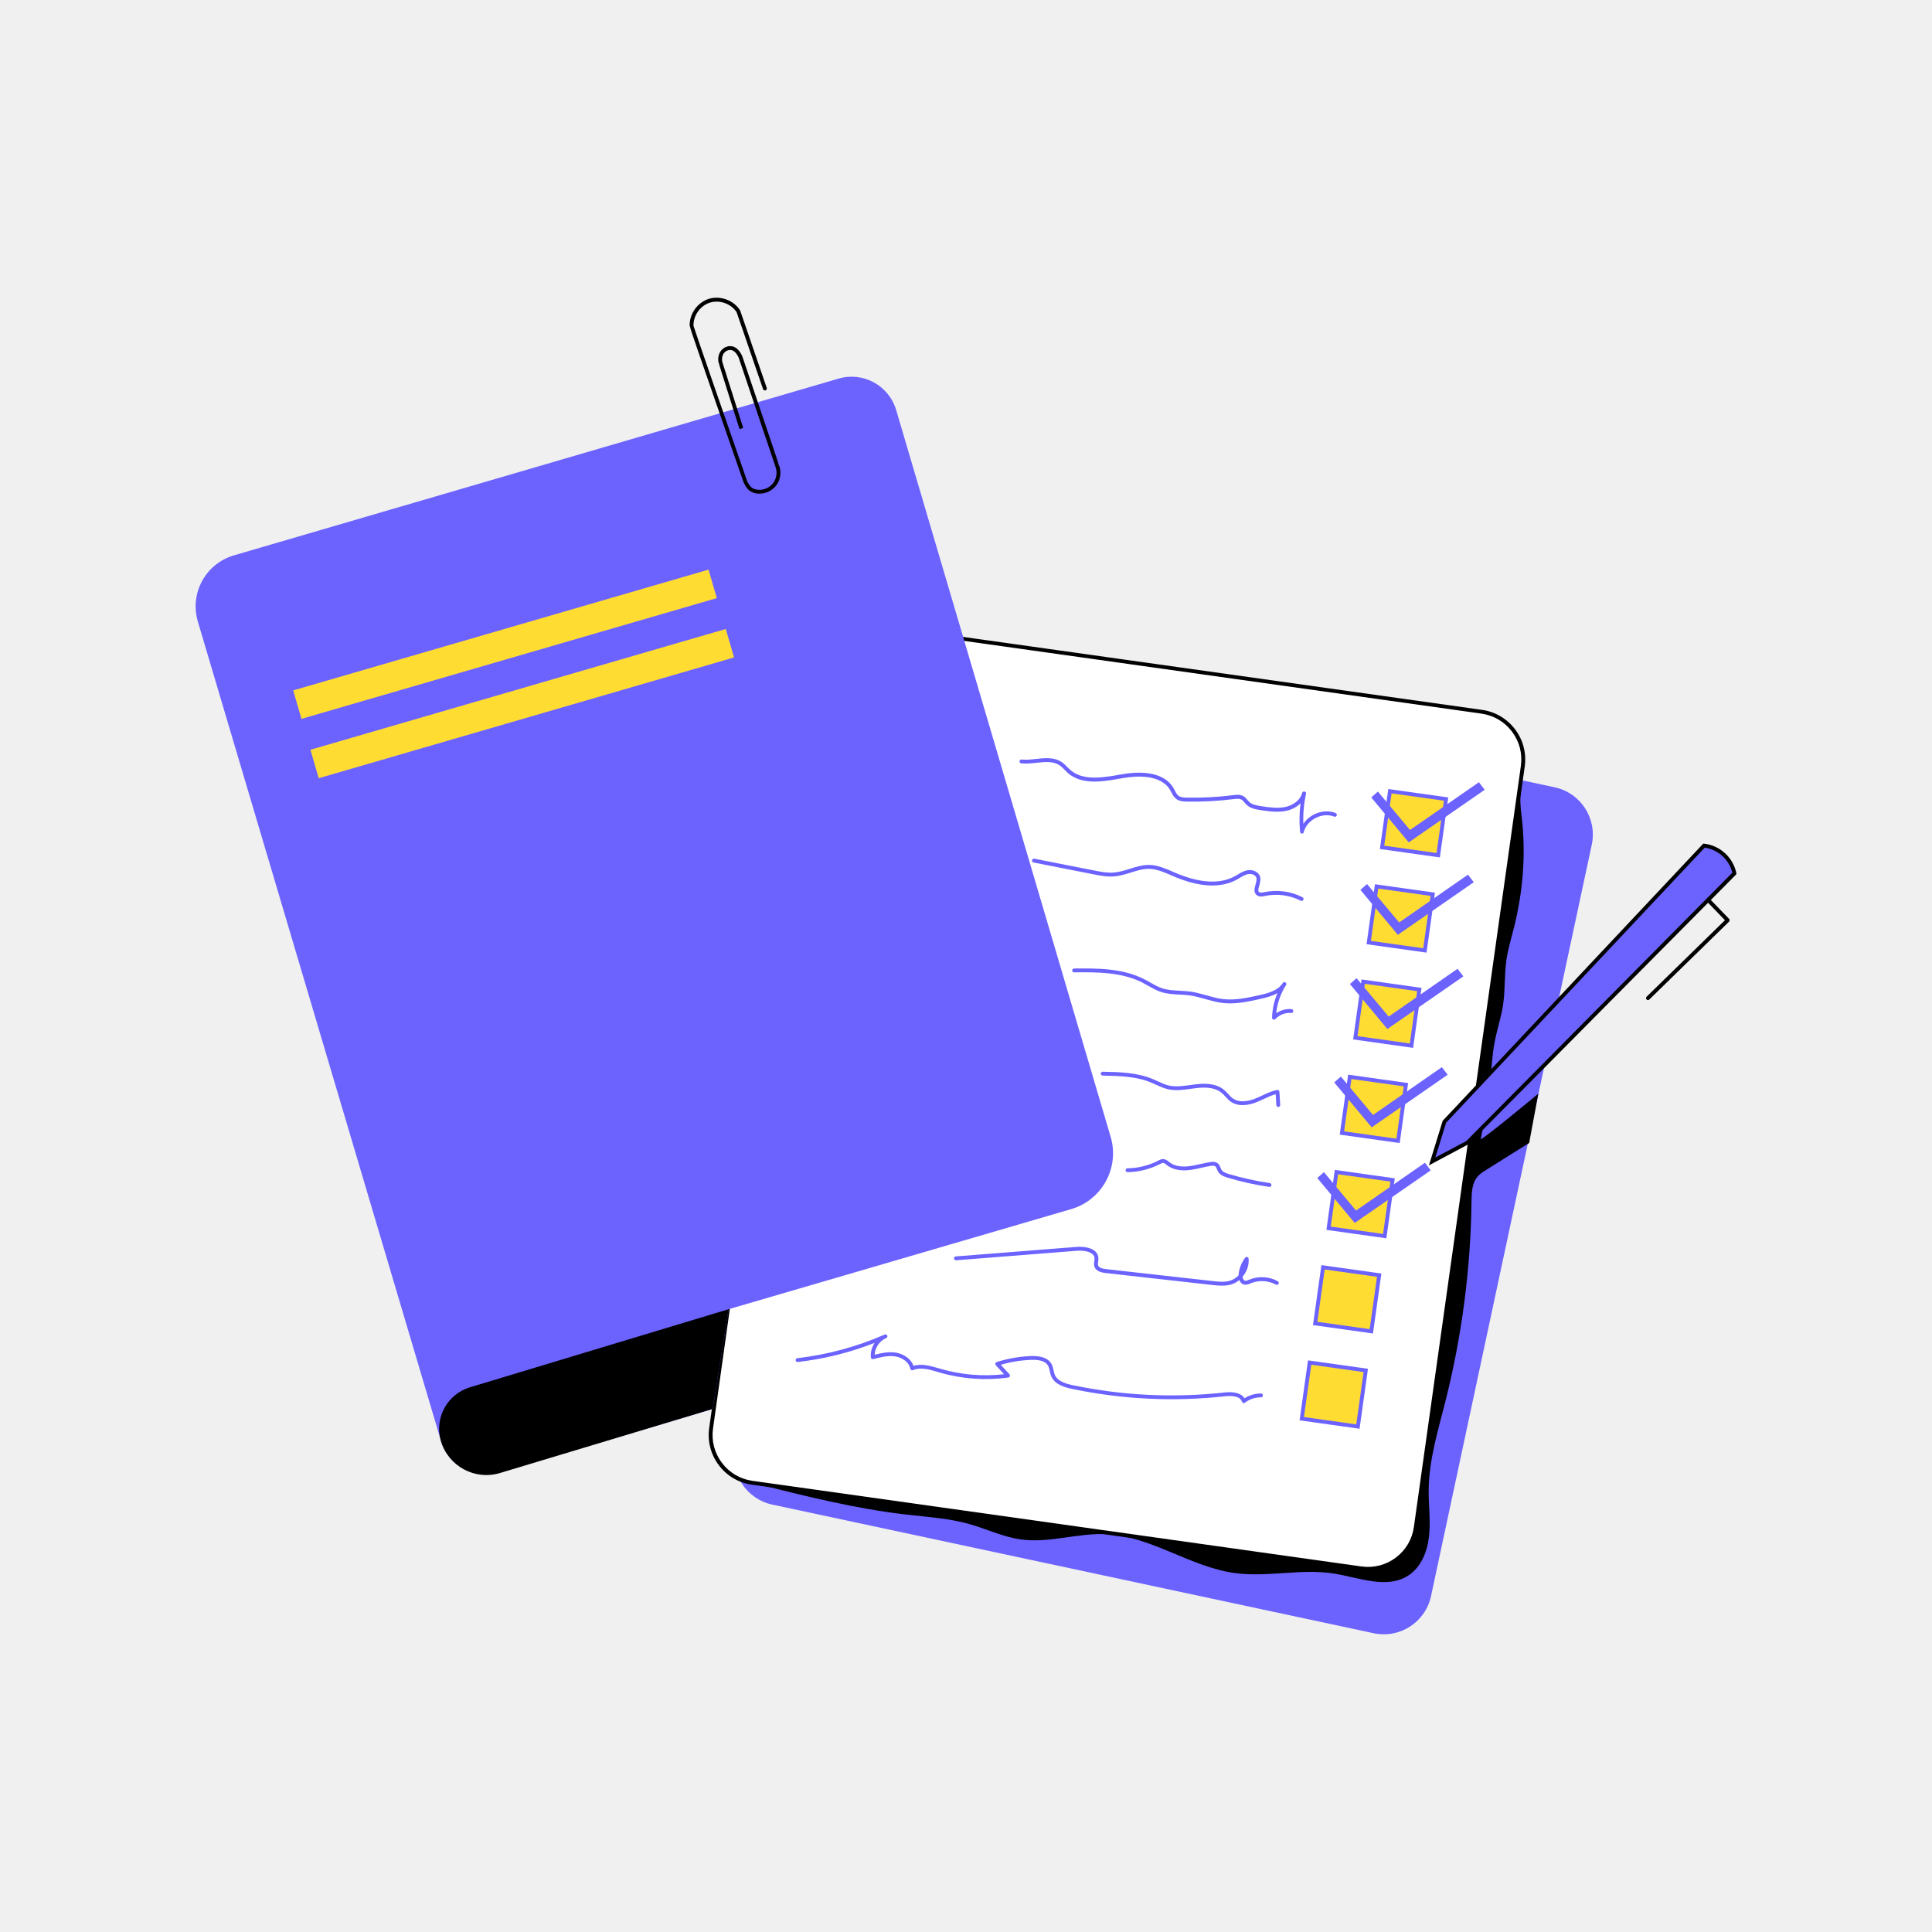
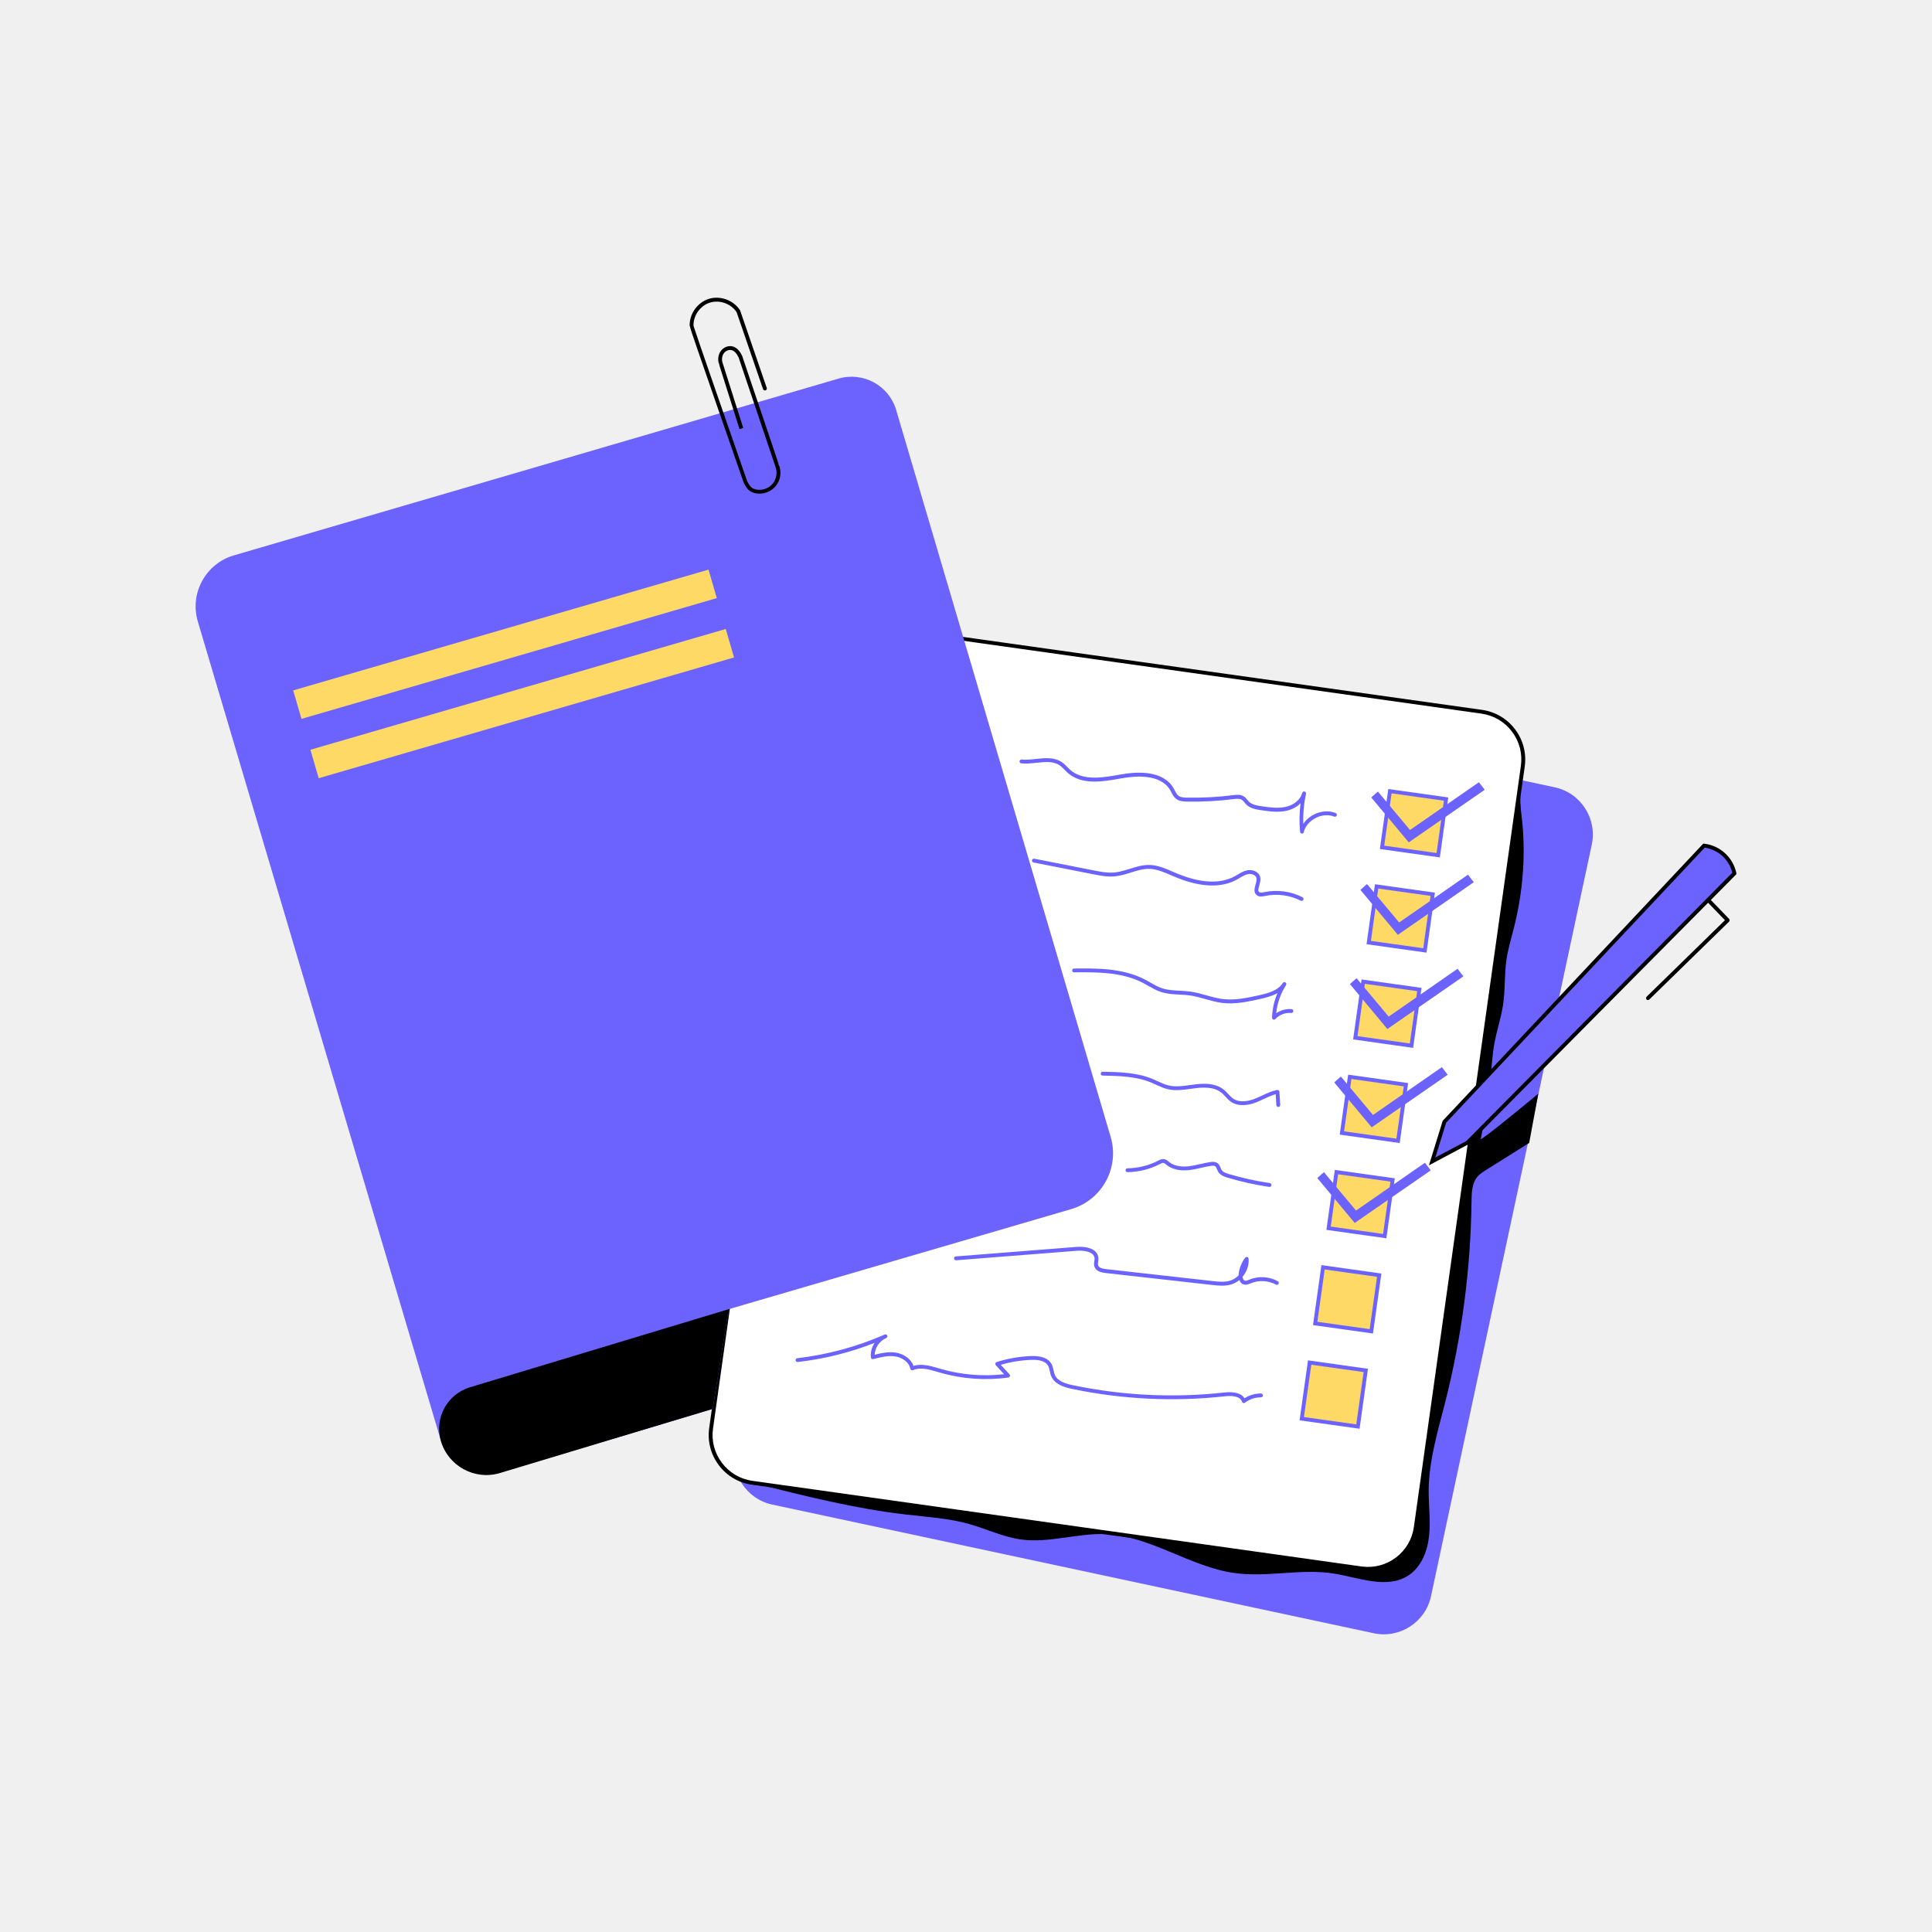
<svg xmlns="http://www.w3.org/2000/svg" transform="scale(1)" version="1.1" id="_x30_019_x5F_Checklist_x5F_1" x="0px" y="0px" width="500px" height="500px" viewBox="0 0 500 500" xml:space="preserve" class="show_show__wrapper__graphic__5Waiy ">
  <style type="text/css">
	.st0{fill:#6C63FF;}
	.st1{fill:#000001;}
	.st2{fill:#FFFFFF;}
- 	.st3{fill:#FFDC32;}
+ 	.st3{fill:#FFD966;}
	.st4{fill:#6C63FF;}
</style>
  <g id="back">
    <path class="st0" d="M190.26,374.55l41.6-194.48c1.44-6.75,8.09-11.05,14.84-9.61l155.64,33.29c6.75,1.44,11.05,8.09,9.61,14.84   l-41.6,194.48c-1.44,6.75-8.09,11.05-14.84,9.61l-155.64-33.29C193.12,387.94,188.82,381.3,190.26,374.55z" />
    <path class="st1" d="M195.63,383.98c12.88,3.24,25.81,6.49,39.01,8c5.42,0.62,10.91,0.95,16.17,2.43c4.5,1.27,8.79,3.36,13.42,4   c7.32,1.01,14.68-1.71,22.06-1.37c11.63,0.53,21.75,8.5,33.29,10.07c8.45,1.15,17.11-1.21,25.53,0.11   c6.56,1.03,13.81,4.14,19.38,0.51c3.33-2.17,4.93-6.26,5.35-10.21c0.42-3.95-0.13-7.93-0.1-11.9c0.07-7.74,2.38-15.25,4.28-22.75   c4.3-16.97,6.59-34.46,6.81-51.97c0.03-2.24,0.1-4.69,1.55-6.39c0.62-0.73,1.45-1.25,2.27-1.76c3.7-2.32,7.4-4.64,11.1-6.96   l2.36-12.74c0,0-14.37,11.92-14.9,11.76c0.96-4.85,1.92-9.71,2.44-14.63c0.37-3.51,0.5-7.06,1.17-10.53   c0.62-3.24,1.69-6.39,2.18-9.66c0.57-3.84,0.31-7.77,0.87-11.62c0.4-2.77,1.23-5.45,1.91-8.17c2.38-9.38,3.16-19.17,2.04-28.76   c-0.36-2.51-0.46-5.06-0.31-7.6c0,0-27.07,191.97-27.08,192.28c-1.36,4.4-5.04,8.01-9.46,9.29c-1.9,0.55-3.99,0.67-5.83-0.05   L195.63,383.98z" />
  </g>
  <g id="paper">
    <path class="st2" d="M184.03,369.63l27.69-196.95c0.96-6.84,7.28-11.6,14.12-10.64l157.61,22.16c6.84,0.96,11.6,7.28,10.64,14.12   L366.4,395.27c-0.96,6.84-7.28,11.6-14.12,10.64l-157.61-22.16C187.83,382.79,183.07,376.47,184.03,369.63z" />
    <path class="st0" d="M336.96,215.73c-0.01,0-0.03,0-0.04,0c-0.24-0.02-0.43-0.21-0.46-0.45c-0.24-2.45-0.19-4.93,0.12-7.39   c-0.91,0.92-2.17,1.6-3.6,1.93c-2.21,0.5-4.53,0.16-6.58-0.14c-1.24-0.18-2.78-0.41-3.85-1.46c-0.17-0.17-0.33-0.36-0.49-0.55   c-0.23-0.28-0.44-0.53-0.7-0.69c-0.56-0.36-1.36-0.26-2.13-0.17c-3.97,0.5-8.04,0.71-12.1,0.64c-0.94-0.02-1.91-0.09-2.69-0.66   c-0.62-0.45-0.96-1.1-1.28-1.72c-0.1-0.19-0.2-0.38-0.31-0.57c-2.44-4.2-8.83-3.74-12.42-3.1l-0.19,0.03   c-4.79,0.86-10.23,1.84-13.93-1.42c-0.28-0.25-0.54-0.52-0.8-0.79c-0.4-0.41-0.78-0.8-1.22-1.11c-1.68-1.17-3.79-0.94-6.04-0.7   c-1.3,0.14-2.65,0.28-3.95,0.15c-0.27-0.03-0.47-0.27-0.45-0.55c0.03-0.27,0.28-0.47,0.55-0.45c1.19,0.13,2.49-0.01,3.74-0.15   c2.33-0.25,4.73-0.5,6.71,0.87c0.52,0.36,0.95,0.8,1.37,1.23c0.24,0.25,0.49,0.5,0.75,0.73c3.34,2.94,8.52,2.01,13.09,1.19   l0.19-0.03c3.85-0.69,10.72-1.14,13.46,3.58c0.12,0.2,0.22,0.41,0.33,0.61c0.28,0.55,0.55,1.06,0.98,1.37   c0.54,0.4,1.31,0.45,2.12,0.47c4.01,0.07,8.03-0.14,11.96-0.64c0.9-0.11,1.92-0.23,2.78,0.31c0.39,0.24,0.67,0.58,0.94,0.91   c0.13,0.16,0.26,0.32,0.41,0.47c0.77,0.76,1.95,0.98,3.29,1.18c2.06,0.3,4.19,0.61,6.22,0.16c2.15-0.48,3.83-1.9,4.28-3.62   c0.07-0.26,0.33-0.42,0.6-0.36c0.26,0.06,0.43,0.33,0.37,0.59c-0.55,2.57-0.78,5.17-0.69,7.77c0.66-0.99,1.61-1.83,2.76-2.41   c1.82-0.92,3.86-1.06,5.6-0.38c0.26,0.1,0.38,0.39,0.28,0.65c-0.1,0.26-0.4,0.38-0.65,0.28c-1.47-0.58-3.21-0.46-4.78,0.34   c-1.57,0.8-2.7,2.13-3.1,3.65C337.39,215.57,337.19,215.73,336.96,215.73z" />
    <path class="st0" d="M336.86,233.15c-0.08,0-0.15-0.02-0.23-0.05c-2.83-1.44-6.11-1.88-9.23-1.23c-0.63,0.14-1.39,0.3-2.03-0.12   c-1.04-0.68-0.71-1.86-0.44-2.82c0.17-0.59,0.34-1.21,0.24-1.68c-0.18-0.82-1.29-1.2-2.17-1.03c-0.76,0.15-1.46,0.56-2.19,1   c-0.25,0.15-0.49,0.29-0.74,0.43c-4.19,2.28-9.7,1.99-16.38-0.87l-0.67-0.29c-1.77-0.77-3.61-1.57-5.49-1.63   c-1.66-0.05-3.22,0.44-4.89,0.96c-1.34,0.42-2.73,0.85-4.17,0.98c-1.88,0.18-3.73-0.19-5.53-0.54c-5.18-1.03-10.32-2.04-15.46-3.05   c-0.27-0.05-0.45-0.32-0.39-0.59c0.05-0.27,0.31-0.45,0.59-0.39c5.14,1.01,10.28,2.02,15.42,3.04c1.77,0.35,3.55,0.69,5.29,0.53   c1.33-0.12,2.67-0.54,3.96-0.94c1.67-0.52,3.41-1.07,5.22-1.01c2.08,0.07,4,0.9,5.86,1.71l0.66,0.29c6.38,2.73,11.6,3.04,15.5,0.91   c0.24-0.13,0.47-0.27,0.71-0.41c0.77-0.46,1.57-0.94,2.51-1.12c1.36-0.27,3.02,0.39,3.33,1.79c0.16,0.72-0.06,1.5-0.25,2.18   c-0.28,0.99-0.37,1.46,0.02,1.7c0.3,0.19,0.78,0.09,1.25-0.01c3.38-0.7,6.89-0.24,9.92,1.31c0.25,0.13,0.34,0.43,0.22,0.67   C337.22,233.05,337.04,233.15,336.86,233.15z" />
    <path class="st0" d="M329.71,263.89c-0.06,0-0.13-0.01-0.19-0.04c-0.19-0.08-0.32-0.27-0.31-0.48c0.06-2.19,0.54-4.35,1.4-6.36   c-1.36,0.78-3.01,1.2-4.64,1.56c-2.96,0.65-6.31,1.39-9.6,0.99c-1.51-0.18-2.99-0.6-4.42-1c-1.3-0.37-2.64-0.75-3.97-0.94   c-0.89-0.13-1.82-0.17-2.72-0.22c-1.59-0.08-3.24-0.17-4.8-0.68c-1.18-0.39-2.25-1-3.29-1.59c-0.49-0.28-0.99-0.56-1.49-0.82   c-5.45-2.79-11.96-2.72-17.7-2.67c-0.27,0.04-0.5-0.22-0.5-0.49c0-0.28,0.22-0.5,0.5-0.5c5.85-0.06,12.49-0.12,18.16,2.77   c0.52,0.26,1.03,0.55,1.53,0.84c1.04,0.59,2.02,1.15,3.1,1.51c1.44,0.47,2.95,0.55,4.54,0.63c0.92,0.05,1.87,0.1,2.81,0.23   c1.4,0.2,2.78,0.59,4.11,0.96c1.39,0.39,2.83,0.8,4.26,0.97c3.12,0.38,6.38-0.34,9.26-0.97c2.46-0.54,4.95-1.22,6.18-3.11   c0.02-0.03,0.04-0.06,0.05-0.08c0.15-0.23,0.46-0.3,0.69-0.15c0.23,0.15,0.3,0.45,0.16,0.69c-0.02,0.03-0.04,0.06-0.06,0.09   c-1.38,2.18-2.23,4.65-2.49,7.2c1.15-0.8,2.59-1.2,3.98-1.07c0.28,0.03,0.48,0.27,0.45,0.55c-0.03,0.28-0.27,0.47-0.55,0.45   c-1.5-0.15-3.07,0.46-4.09,1.57C329.98,263.83,329.85,263.89,329.71,263.89z" />
    <path class="st0" d="M330.82,286.47c-0.26,0-0.48-0.2-0.5-0.47l-0.17-2.82c-1.04,0.28-2.03,0.74-3.07,1.23   c-0.67,0.31-1.36,0.64-2.07,0.91c-1.48,0.56-4.28,1.29-6.44-0.18c-0.56-0.39-1-0.87-1.44-1.34c-0.33-0.36-0.64-0.7-0.99-0.99   c-1.43-1.17-3.57-1.57-6.55-1.21c-0.48,0.06-0.95,0.12-1.43,0.19c-1.95,0.27-3.97,0.55-5.94,0.09c-1.07-0.25-2.06-0.71-3.02-1.15   c-0.43-0.2-0.86-0.39-1.29-0.57c-3.92-1.62-8.31-1.71-12.55-1.8c-0.28-0.01-0.5-0.23-0.49-0.51c0.01-0.27,0.23-0.49,0.5-0.49   c0,0,0.01,0,0.01,0c4.33,0.09,8.82,0.19,12.91,1.88c0.45,0.18,0.89,0.39,1.33,0.59c0.96,0.44,1.87,0.86,2.83,1.09   c1.79,0.42,3.71,0.15,5.58-0.11c0.49-0.07,0.97-0.14,1.45-0.19c3.26-0.4,5.66,0.07,7.3,1.43c0.4,0.33,0.75,0.71,1.09,1.08   c0.41,0.45,0.8,0.87,1.27,1.19c1.78,1.22,4.22,0.57,5.52,0.07c0.68-0.26,1.35-0.57,2.01-0.88c1.22-0.57,2.48-1.16,3.85-1.43   c0.14-0.03,0.29,0.01,0.4,0.09s0.19,0.22,0.19,0.37l0.21,3.41c0.02,0.28-0.19,0.51-0.47,0.53   C330.84,286.47,330.83,286.47,330.82,286.47z" />
    <path class="st0" d="M328.54,307.17c-0.02,0-0.05,0-0.07,0c-3.62-0.53-7.23-1.33-10.73-2.38c-0.89-0.26-1.88-0.61-2.44-1.48   c-0.15-0.24-0.25-0.48-0.35-0.72c-0.13-0.33-0.25-0.61-0.45-0.76c-0.25-0.17-0.63-0.17-1.13-0.1c-0.82,0.12-1.67,0.31-2.48,0.5   c-1,0.23-2.04,0.46-3.1,0.58c-1.65,0.19-3.99,0.13-5.77-1.25l-0.16-0.13c-0.29-0.23-0.55-0.45-0.82-0.47   c-0.23-0.02-0.49,0.12-0.77,0.26c-2.66,1.37-5.57,2.1-8.47,2.13c-0.32,0-0.5-0.22-0.5-0.5c0-0.28,0.22-0.5,0.5-0.5   c2.74-0.03,5.5-0.71,7.96-1.98c0.43-0.22,0.85-0.45,1.37-0.4c0.57,0.05,1,0.39,1.37,0.69l0.14,0.12c1.52,1.17,3.58,1.22,5.04,1.04   c1-0.12,2.01-0.34,2.99-0.57c0.83-0.19,1.7-0.38,2.56-0.51c0.64-0.09,1.31-0.11,1.86,0.28c0.44,0.32,0.63,0.79,0.8,1.2   c0.08,0.19,0.15,0.39,0.26,0.56c0.37,0.58,1.16,0.85,1.88,1.06c3.46,1.03,7.02,1.82,10.59,2.34c0.27,0.04,0.46,0.29,0.42,0.57   C329,306.99,328.79,307.17,328.54,307.17z" />
    <path class="st0" d="M316.24,332.73c-0.87,0-1.72-0.09-2.52-0.18l-27.56-3.09c-1.06-0.12-2.52-0.42-2.93-1.68   c-0.16-0.5-0.09-0.99-0.02-1.42c0.04-0.25,0.07-0.48,0.06-0.69c-0.02-0.44-0.2-0.81-0.54-1.11c-0.91-0.8-2.76-0.96-4.06-0.86   l-31.23,2.46c-0.27,0.02-0.52-0.18-0.54-0.46c-0.02-0.28,0.18-0.52,0.46-0.54l31.23-2.46c0.76-0.06,3.36-0.16,4.8,1.1   c0.55,0.48,0.84,1.09,0.88,1.81c0.01,0.31-0.03,0.6-0.07,0.88c-0.05,0.36-0.1,0.69-0.01,0.97c0.17,0.54,0.84,0.85,2.09,0.99   l27.56,3.09c1.48,0.16,3.01,0.33,4.4-0.07c0.88-0.25,1.67-0.75,2.3-1.4c0-0.17,0.01-0.34,0.04-0.5c0.19-1.48,0.76-2.88,1.66-4.07   c0.13-0.17,0.34-0.24,0.54-0.18c0.2,0.06,0.34,0.23,0.36,0.44c0.14,1.69-0.48,3.38-1.57,4.67c0.06,0.5,0.26,0.93,0.62,1.02   c0.29,0.07,0.65-0.08,1.02-0.23l0.17-0.07c2.35-0.96,5.08-0.8,7.31,0.43c0.24,0.13,0.33,0.44,0.2,0.68s-0.44,0.33-0.68,0.2   c-1.93-1.07-4.4-1.21-6.45-0.37l-0.17,0.07c-0.48,0.2-1.03,0.42-1.63,0.28c-0.62-0.15-1.01-0.6-1.22-1.17   c-0.65,0.54-1.39,0.95-2.21,1.18C317.77,332.65,317,332.73,316.24,332.73z" />
    <path class="st0" d="M321.89,363.11c-0.05,0-0.1-0.01-0.15-0.02c-0.16-0.05-0.28-0.17-0.33-0.33c-0.47-1.59-2.99-1.56-4.45-1.4   c-13.16,1.45-26.42,0.81-39.41-1.89c-2.21-0.46-4.6-1.21-5.49-3.3c-0.19-0.44-0.28-0.9-0.38-1.34c-0.11-0.51-0.21-0.99-0.44-1.4   c-0.61-1.07-2.07-1.58-4.34-1.5c-2.7,0.1-5.36,0.53-7.91,1.28c0.75,0.82,1.5,1.64,2.26,2.45c0.13,0.14,0.17,0.33,0.1,0.51   s-0.22,0.3-0.4,0.33c-5.89,0.82-12.02,0.38-17.72-1.28l-0.57-0.17c-2.18-0.64-4.44-1.3-6.38-0.46c-0.14,0.06-0.3,0.05-0.43-0.02   s-0.23-0.2-0.26-0.34c-0.37-1.84-2.28-2.95-3.9-3.19c-1.91-0.29-3.92,0.23-5.69,0.69c-0.14,0.04-0.29,0.01-0.41-0.07   c-0.12-0.08-0.2-0.22-0.21-0.36c-0.13-1.33,0.24-2.67,0.97-3.76c-6.38,2.5-13.05,4.16-19.89,4.95c-0.28,0.03-0.52-0.17-0.55-0.44   s0.16-0.52,0.44-0.55c7.74-0.9,15.27-2.93,22.39-6.03c0.08-0.04,0.15-0.07,0.23-0.1c0.25-0.1,0.54,0.01,0.65,0.27   c0.11,0.25-0.01,0.54-0.26,0.65c-0.07,0.03-0.13,0.06-0.2,0.09c-1.61,0.75-2.73,2.47-2.8,4.23c1.71-0.44,3.6-0.84,5.48-0.55   c1.79,0.27,3.88,1.45,4.57,3.43c2.14-0.66,4.46,0.02,6.52,0.62l0.57,0.17c5.26,1.52,10.89,1.99,16.35,1.37   c-0.71-0.77-1.42-1.55-2.13-2.33c-0.12-0.13-0.16-0.3-0.11-0.47c0.04-0.17,0.17-0.3,0.33-0.35c2.87-0.92,5.88-1.44,8.93-1.55   c2.69-0.09,4.44,0.59,5.24,2.01c0.3,0.54,0.43,1.12,0.55,1.68c0.09,0.41,0.17,0.8,0.32,1.16c0.71,1.67,2.81,2.31,4.77,2.71   c12.88,2.68,26.04,3.31,39.09,1.87c2.65-0.29,4.48,0.24,5.24,1.49c1.24-0.8,2.72-1.24,4.21-1.24c0.02,0,0.04,0,0.05,0   c0.28,0,0.5,0.23,0.5,0.5s-0.23,0.5-0.5,0.5c-0.02,0-0.03,0-0.05,0c-1.49,0-2.95,0.49-4.12,1.4   C322.11,363.07,322,363.11,321.89,363.11z" />
    <path class="st1" d="M354.05,406.53c-0.61,0-1.22-0.04-1.84-0.13L194.6,384.24c-3.44-0.48-6.49-2.28-8.57-5.05   c-2.09-2.77-2.97-6.19-2.49-9.63l27.69-196.95c0.48-3.44,2.28-6.49,5.05-8.57c2.77-2.09,6.2-2.98,9.64-2.49l157.61,22.16   c3.44,0.48,6.49,2.28,8.58,5.05c2.09,2.77,2.97,6.19,2.49,9.63L366.9,395.33c-0.48,3.44-2.28,6.49-5.05,8.58   C359.57,405.63,356.85,406.53,354.05,406.53z M184.53,369.69L184.53,369.69c-0.45,3.18,0.37,6.33,2.3,8.89   c1.93,2.56,4.74,4.22,7.92,4.66l157.61,22.16c3.18,0.44,6.33-0.37,8.89-2.3c2.56-1.93,4.22-4.74,4.66-7.92l27.69-196.95   c0.45-3.18-0.37-6.33-2.3-8.89s-4.74-4.21-7.92-4.66l-157.61-22.16c-3.18-0.45-6.34,0.37-8.89,2.3c-2.56,1.93-4.21,4.74-4.66,7.92   L184.53,369.69z" />
    <rect class="st3" x="355.17" y="230.35" transform="matrix(0.1392 -0.9903 0.9903 0.1392 76.675 563.5814)" width="14.67" height="14.67" />
    <path class="st0" d="M369.18,246.54l-15.52-2.18l2.18-15.52l15.52,2.18L369.18,246.54z M354.79,243.5l13.54,1.9l1.9-13.54   l-13.54-1.9L354.79,243.5z" />
    <rect class="st3" x="351.71" y="255" transform="matrix(0.1392 -0.9903 0.9903 0.1392 49.2822 581.3647)" width="14.67" height="14.67" />
    <path class="st0" d="M365.71,271.19L350.19,269l2.18-15.52l15.52,2.18L365.71,271.19z M351.32,268.15l13.54,1.9l1.9-13.54   l-13.54-1.9L351.32,268.15z" />
    <rect class="st3" x="348.24" y="279.64" transform="matrix(0.1392 -0.9903 0.9903 0.1392 21.9005 599.1409)" width="14.67" height="14.67" />
    <path class="st0" d="M362.24,295.82l-15.52-2.18l2.18-15.52l15.52,2.18L362.24,295.82z M347.85,292.79l13.54,1.9l1.9-13.54   l-13.54-1.9L347.85,292.79z" />
    <rect class="st3" x="344.78" y="304.29" transform="matrix(0.1392 -0.9903 0.9903 0.1392 -5.4852 616.9354)" width="14.67" height="14.67" />
    <path class="st0" d="M358.79,320.47l-15.52-2.18l2.18-15.52l15.52,2.18L358.79,320.47z M344.4,317.44l13.54,1.9l1.9-13.54   l-13.54-1.9L344.4,317.44z" />
    <rect class="st3" x="341.32" y="328.93" transform="matrix(0.1392 -0.9903 0.9903 0.1392 -32.8671 634.7117)" width="14.67" height="14.67" />
    <path class="st0" d="M355.32,345.11l-15.52-2.18l2.18-15.52l15.52,2.18L355.32,345.11z M340.93,342.08l13.54,1.9l1.9-13.54   l-13.54-1.9L340.93,342.08z" />
    <rect class="st3" x="337.85" y="353.57" transform="matrix(0.1392 -0.9903 0.9903 0.1392 -60.2599 652.4951)" width="14.67" height="14.67" />
    <path class="st0" d="M351.85,369.76l-15.52-2.18l2.18-15.52l15.52,2.18L351.85,369.76z M337.46,366.73l13.54,1.9l1.9-13.54   l-13.54-1.9L337.46,366.73z" />
    <rect class="st3" x="358.63" y="205.71" transform="matrix(0.1392 -0.9903 0.9903 0.1392 104.0497 545.794)" width="14.67" height="14.67" />
    <path class="st0" d="M372.63,221.9l-15.52-2.18l2.18-15.52l15.52,2.18L372.63,221.9z M358.24,218.86l13.54,1.9l1.9-13.54   l-13.54-1.9L358.24,218.86z" />
    <polygon class="st4" points="355.57,206.43 364.67,217.34 383.51,204.28 382.62,203.12 364.81,215.47 356.54,205.57  " />
    <path class="st4" d="M364.58,218.01l-9.7-11.63l1.72-1.52l8.31,9.94l17.83-12.36l1.5,1.95L364.58,218.01z M356.27,206.48l8.5,10.19   l18.03-12.5l-0.28-0.37l-17.79,12.34l-8.23-9.86L356.27,206.48z" />
    <polygon class="st4" points="352.76,230.35 361.85,241.26 380.7,228.2 379.8,227.04 362,239.4 353.72,229.5  " />
    <path class="st4" d="M361.76,241.93l-9.69-11.63l1.71-1.51l8.32,9.94l17.81-12.37l1.51,1.95L361.76,241.93z M353.46,230.4   l8.49,10.19l18.04-12.5l-0.29-0.37l-17.79,12.35l-8.24-9.86L353.46,230.4z" />
    <polygon class="st4" points="350.05,254.73 359.14,265.64 377.99,252.58 377.09,251.41 359.29,263.77 351.01,253.87  " />
    <path class="st4" d="M359.05,266.31l-9.69-11.63l1.71-1.53l8.32,9.94l17.82-12.37l1.51,1.96L359.05,266.31z M350.74,254.78   l8.49,10.19l18.04-12.5l-0.29-0.38l-17.78,12.35l-8.24-9.85L350.74,254.78z" />
    <polygon class="st4" points="345.99,280.18 355.08,291.09 373.93,278.03 373.03,276.86 355.23,289.22 346.95,279.32  " />
    <path class="st4" d="M354.99,291.76l-9.69-11.63l1.71-1.53l8.32,9.95l17.82-12.37l1.51,1.96L354.99,291.76z M346.68,280.23   l8.49,10.19l18.04-12.5l-0.29-0.38l-17.78,12.35l-8.24-9.85L346.68,280.23z" />
    <polygon class="st4" points="341.6,304.92 350.69,315.83 369.54,302.77 368.65,301.6 350.84,313.96 342.57,304.06  " />
    <path class="st4" d="M350.6,316.5l-9.69-11.63l1.72-1.52l8.31,9.94l17.83-12.37l1.5,1.97L350.6,316.5z M342.3,304.97l8.49,10.19   l18.04-12.5l-0.28-0.37l-17.79,12.35l-8.23-9.86L342.3,304.97z" />
  </g>
  <g id="cover">
    <path class="st4" d="M287.44,294.22l-55.51-188.1c-1.88-6.36-8.55-10-14.91-8.14L60.53,143.73c-7.31,2.14-11.5,9.81-9.33,17.12   l62.92,212.04c1.92,6.46,8.71,10.14,15.17,8.21l55.15-16.46l4.11-25.81l88.67-25.91C285.22,310.58,289.79,302.2,287.44,294.22z" />
    <path class="st1" d="M196.54,127.76c-0.21,0-0.41-0.01-0.62-0.04c-0.81-0.1-1.49-0.37-2.02-0.8c-0.69-0.55-1.09-1.34-1.44-2.03   c-0.03-0.06-3.53-10.12-7.01-20.18c-1.74-5.03-3.49-10.06-4.79-13.84c-1.52-4.43-2.03-5.9-2.11-6.46l-0.06,0   c-0.14-3.1,1.98-6.13,4.94-7.06c2.95-0.93,6.43,0.34,8.09,2.95c0.02,0.03,0.04,0.07,0.05,0.11l6.86,19.97   c0.09,0.26-0.05,0.55-0.31,0.64c-0.26,0.09-0.55-0.05-0.64-0.31l-6.84-19.91c-1.44-2.21-4.4-3.27-6.92-2.48   c-2.52,0.79-4.34,3.38-4.24,6.02c0.39,1.35,9.22,26.78,13.88,40.18c0.29,0.57,0.63,1.23,1.15,1.64c0.38,0.31,0.91,0.51,1.52,0.58   c1.5,0.18,3.07-0.46,4-1.64c0.93-1.18,1.2-2.85,0.67-4.27c0-0.01-0.01-0.03-0.01-0.04c-0.23-0.73-9.45-28.02-9.54-28.29   c-0.51-1.05-1.09-1.68-1.77-1.87c-0.69-0.2-1.53,0.12-2.01,0.74c-0.46,0.6-0.62,1.47-0.43,2.32c0.04,0.11,5.4,17.06,5.4,17.06   l-0.95,0.3l-4.56-14.43c-0.48-1.52-0.73-2.3-0.8-2.72l-0.05,0.01c-0.26-1.13-0.03-2.31,0.61-3.14c0.73-0.95,1.99-1.41,3.07-1.1   c0.97,0.27,1.76,1.07,2.42,2.46l8.09,23.95c0.89,2.64,1.3,3.85,1.41,4.44l0.07-0.03c0.64,1.74,0.32,3.79-0.83,5.23   C199.81,126.99,198.18,127.76,196.54,127.76z" />
    <rect class="st3" x="74.73" y="162.9" transform="matrix(0.9602 -0.2792 0.2792 0.9602 -41.3567 43.1243)" width="111.94" height="7.67" />
    <rect class="st3" x="79.19" y="178.26" transform="matrix(0.9602 -0.2792 0.2792 0.9602 -45.4682 44.9806)" width="111.94" height="7.67" />
    <path class="st1" d="M188.56,338.82l-66.94,20.21c-5.9,1.78-9.25,7.98-7.52,13.89l0,0c1.92,6.53,8.79,10.26,15.31,8.29l55.04-16.59   L188.56,338.82z" />
  </g>
  <g id="pen">
    <path class="st4" d="M373.81,290.31L441,218.84l0,0c3.89,0.46,7.05,3.35,7.87,7.18v0.01L379.8,295.7l-9.16,4.88L373.81,290.31z" />
    <path class="st1" d="M369.81,301.59l3.56-11.54l0.08-0.08l67.36-71.65l0.25,0.03c4.1,0.48,7.43,3.53,8.3,7.57l0.01,0.31l-0.14,0.16   L380.1,296.1l-0.07,0.04L369.81,301.59z M374.25,290.56l-2.78,9l8.02-4.27l68.83-69.43c-0.8-3.37-3.64-5.98-7.14-6.49   L374.25,290.56z" />
    <path class="st1" d="M426.49,258.81c-0.13,0-0.26-0.05-0.36-0.15c-0.19-0.2-0.19-0.51,0.01-0.71l20.28-19.8l-4.54-4.7   c-0.19-0.2-0.19-0.52,0.01-0.71c0.2-0.19,0.52-0.19,0.71,0.01l4.89,5.06c0.19,0.2,0.19,0.51-0.01,0.71l-20.64,20.15   C426.74,258.76,426.62,258.81,426.49,258.81z" />
  </g>
</svg>
